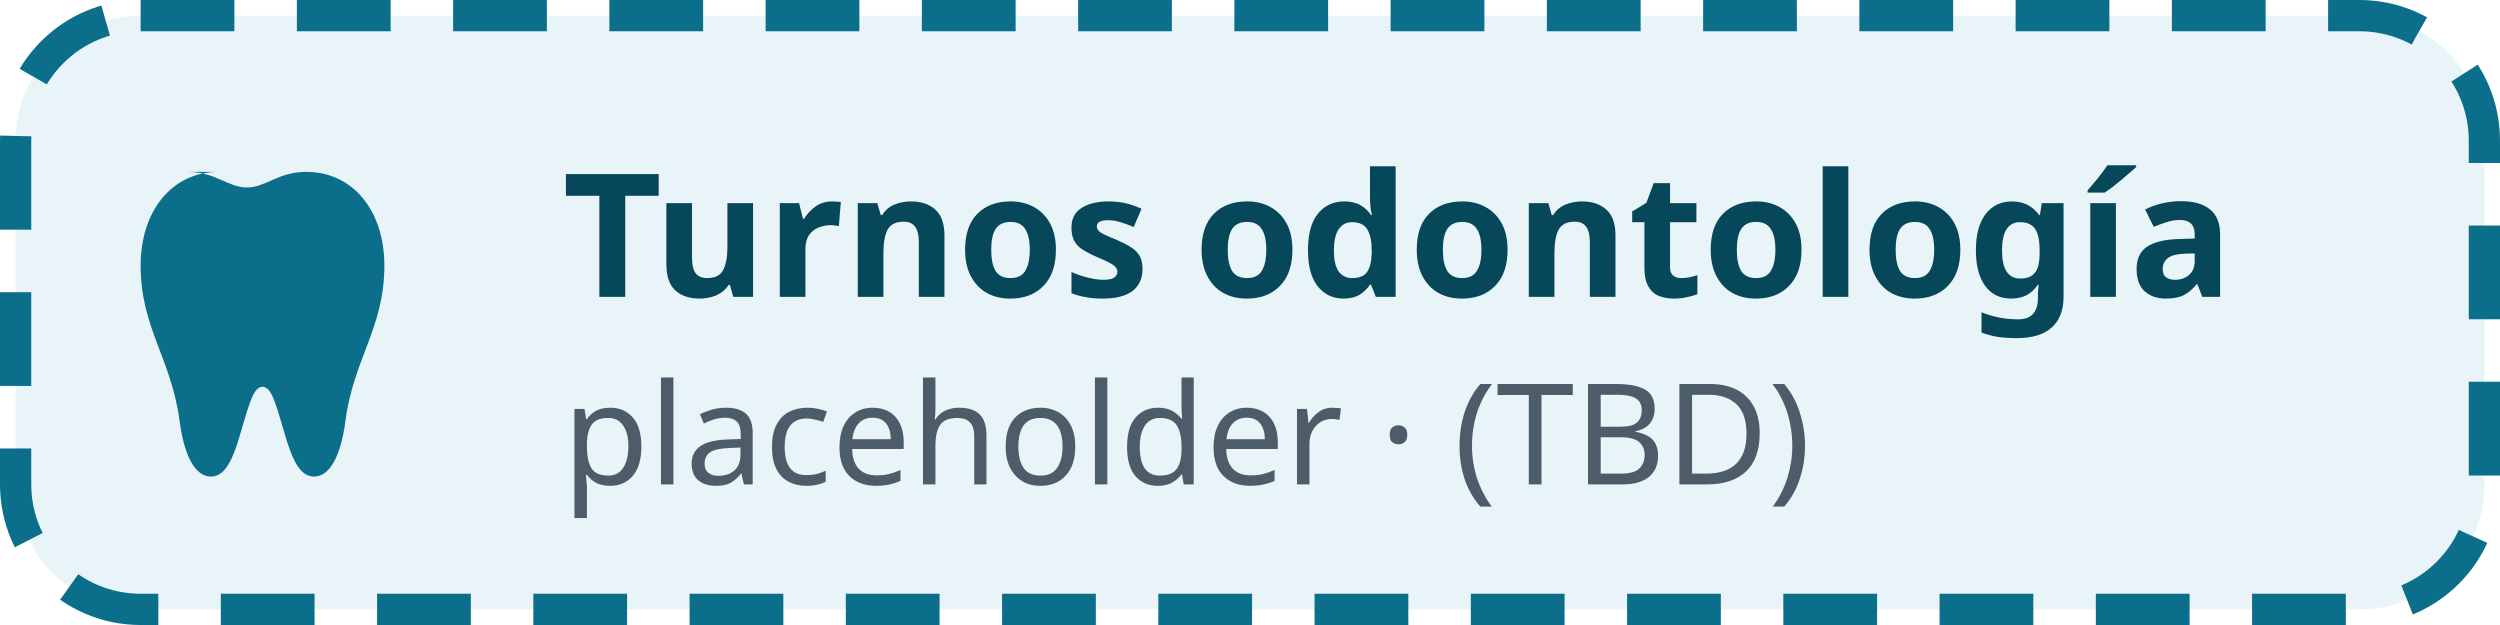
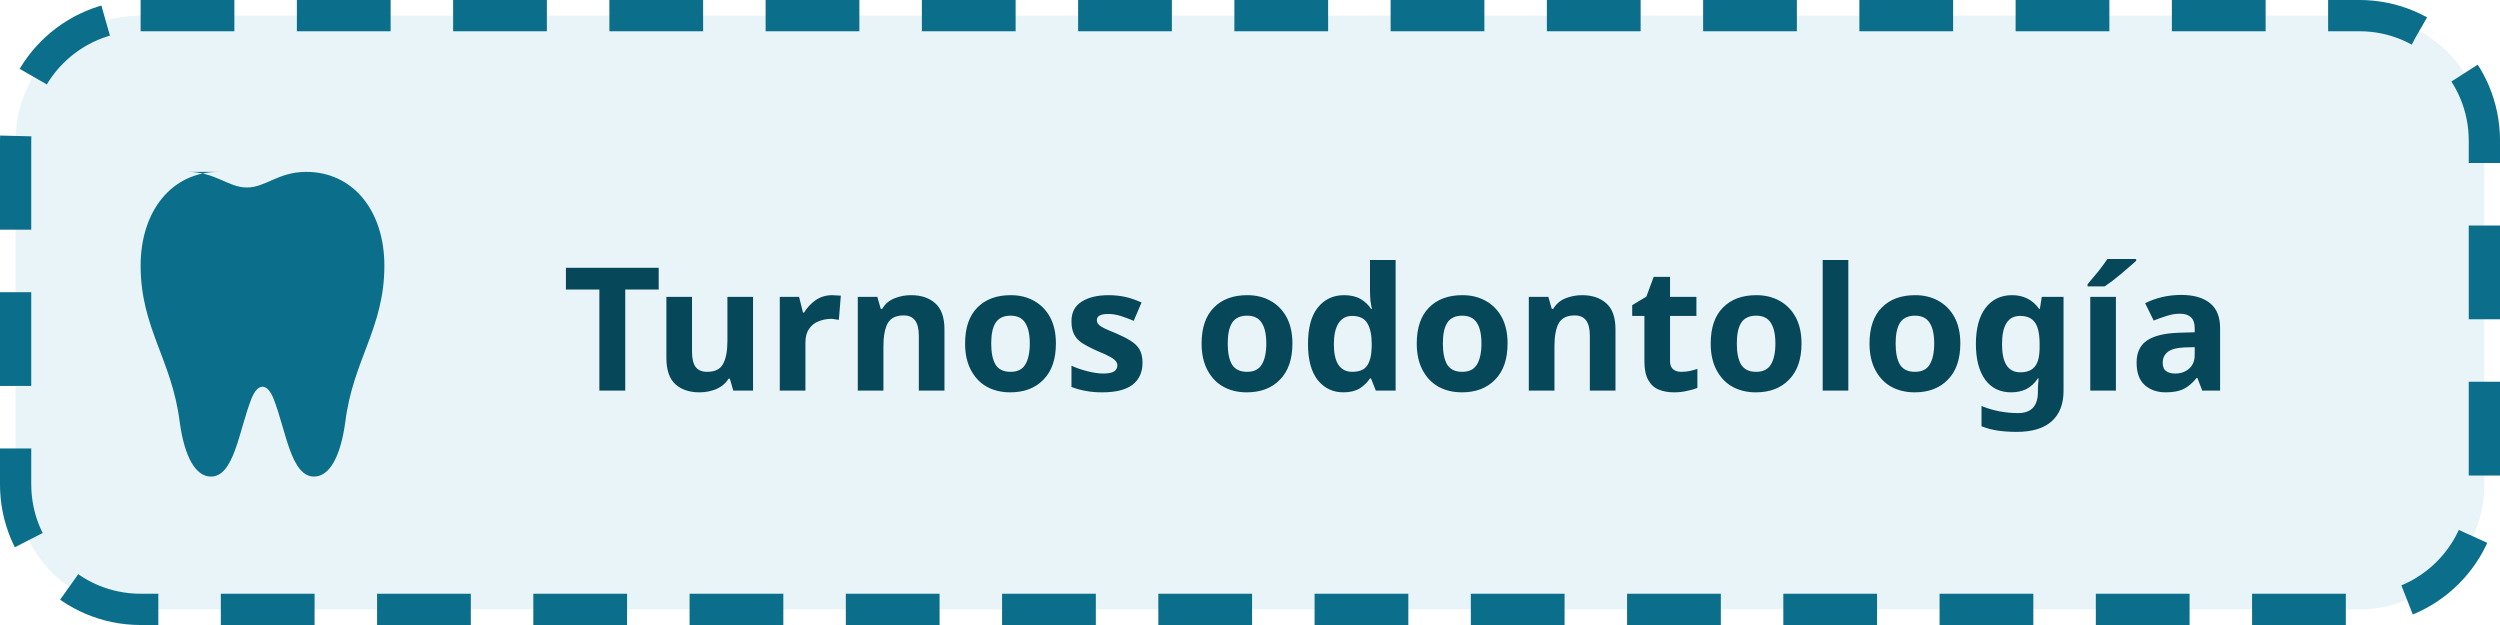
<svg xmlns="http://www.w3.org/2000/svg" width="160" height="40" viewBox="0 0 160 40" role="img" aria-labelledby="t">
  <rect x="1" y="1" width="158" height="38" rx="8" fill="#e8f4f7" stroke="#0b6e8a" stroke-width="2" stroke-dasharray="6 4" />
  <path d="M14 11c-3 0-5 2.5-5 6 0 4 2 6 2.5 10 .3 2.2 1 3.5 2 3.5 1.5 0 1.8-3 2.6-5 .4-1 1-1 1.4 0 .8 2 1.1 5 2.6 5 1 0 1.7-1.3 2-3.5.5-4 2.5-6 2.5-10 0-3.5-2-6-5-6-1.8 0-2.6 1-3.8 1s-2-1-3.8-1z" fill="#0b6e8a" />
-   <text x="36" y="19" font-family="system-ui, sans-serif" font-size="11" font-weight="700" fill="#07475a" textLength="116" lengthAdjust="spacingAndGlyphs">Turnos odontología</text>
-   <text x="36" y="31" font-family="system-ui, sans-serif" font-size="9" fill="#4c5d69">placeholder · (TBD)</text>
+   <text x="36" y="25" font-family="system-ui, sans-serif" font-size="11" font-weight="700" fill="#07475a" textLength="116" lengthAdjust="spacingAndGlyphs">Turnos odontología</text>
</svg>
